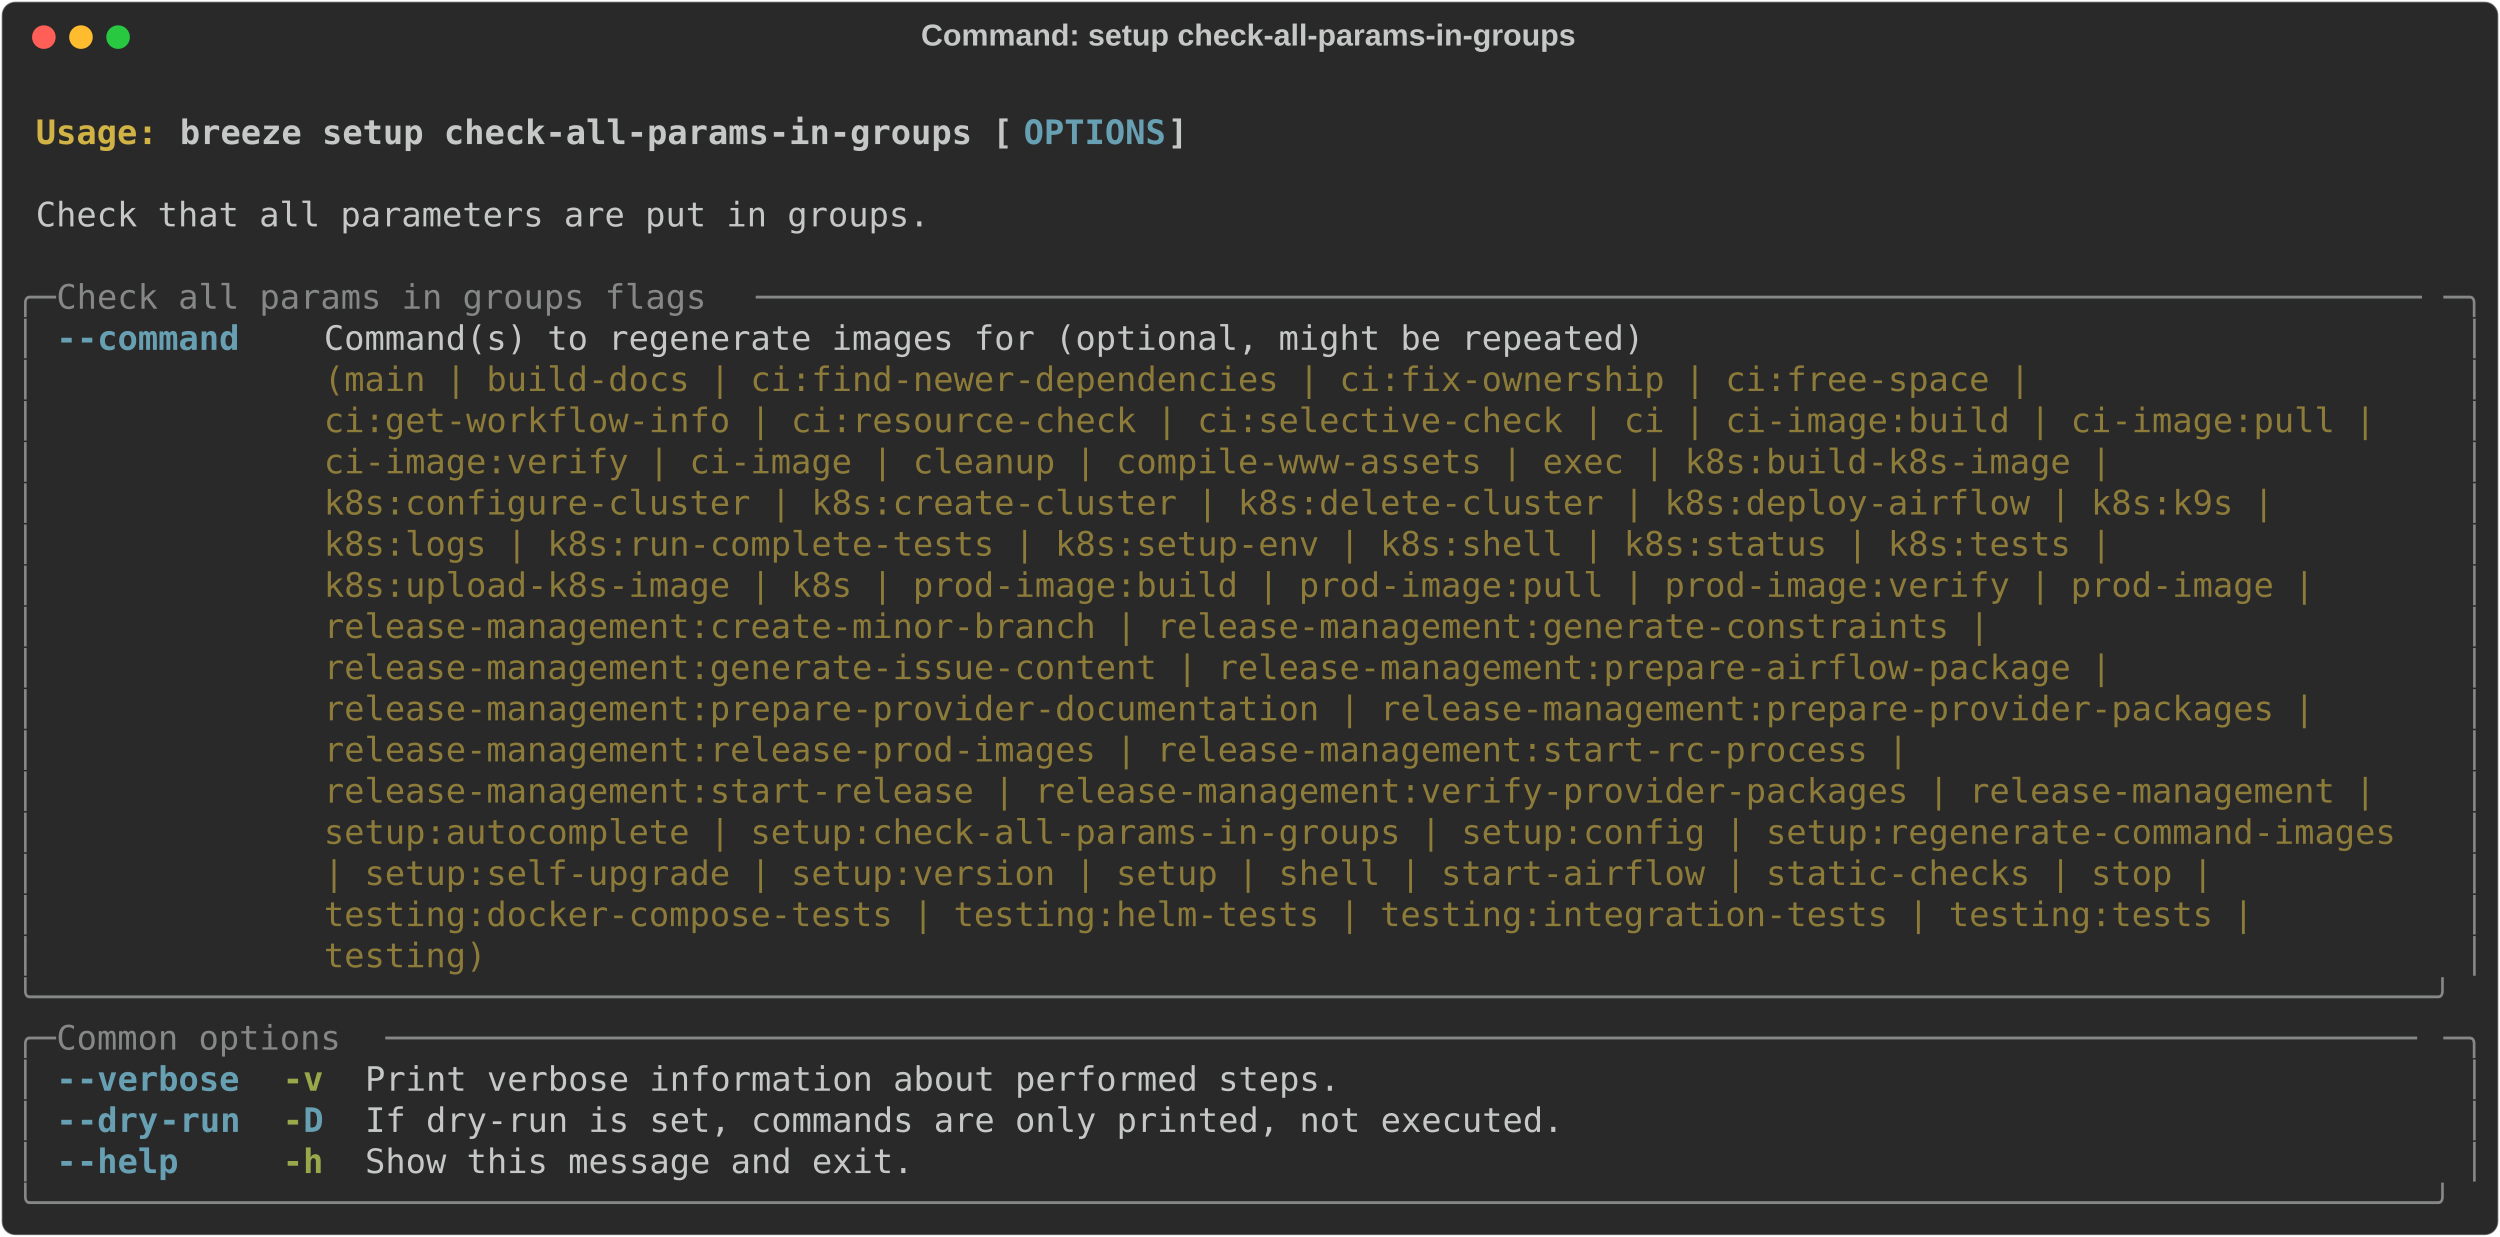
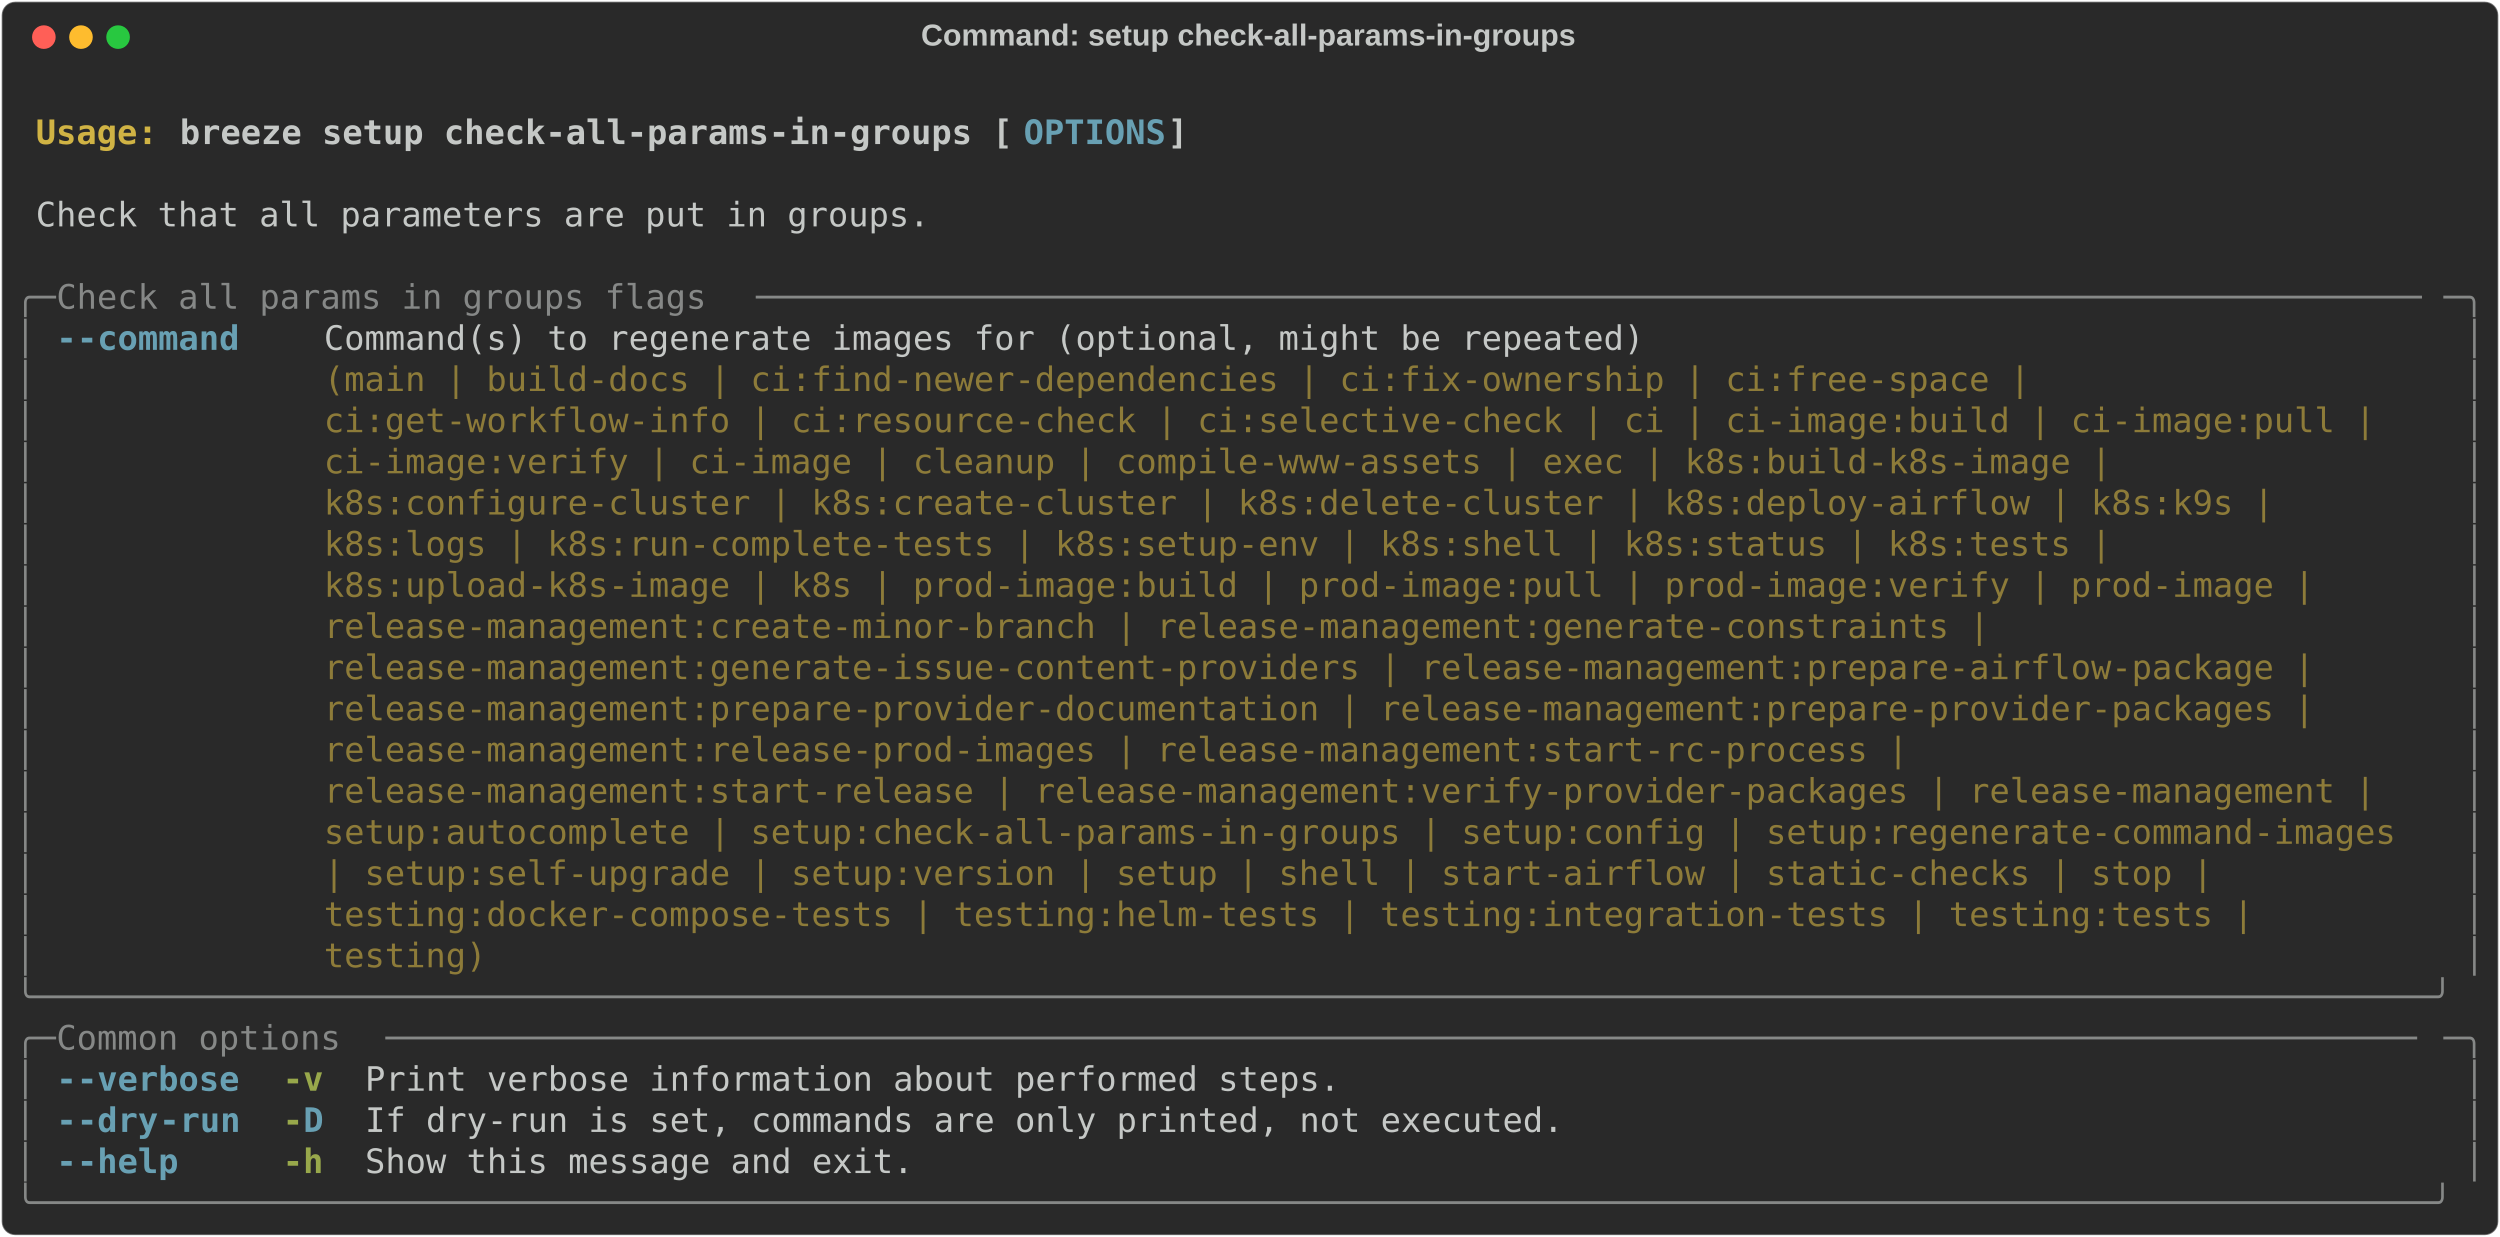
<svg xmlns="http://www.w3.org/2000/svg" class="rich-terminal" viewBox="0 0 1482 733.2">
  <style>

    @font-face {
        font-family: "Fira Code";
        src: local("FiraCode-Regular"),
                url("https://cdnjs.cloudflare.com/ajax/libs/firacode/6.2.0/woff2/FiraCode-Regular.woff2") format("woff2"),
                url("https://cdnjs.cloudflare.com/ajax/libs/firacode/6.2.0/woff/FiraCode-Regular.woff") format("woff");
        font-style: normal;
        font-weight: 400;
    }
    @font-face {
        font-family: "Fira Code";
        src: local("FiraCode-Bold"),
                url("https://cdnjs.cloudflare.com/ajax/libs/firacode/6.2.0/woff2/FiraCode-Bold.woff2") format("woff2"),
                url("https://cdnjs.cloudflare.com/ajax/libs/firacode/6.2.0/woff/FiraCode-Bold.woff") format("woff");
        font-style: bold;
        font-weight: 700;
    }

    .breeze-setup-check-all-params-in-groups-matrix {
        font-family: Fira Code, monospace;
        font-size: 20px;
        line-height: 24.4px;
        font-variant-east-asian: full-width;
    }

    .breeze-setup-check-all-params-in-groups-title {
        font-size: 18px;
        font-weight: bold;
        font-family: arial;
    }

    .breeze-setup-check-all-params-in-groups-r1 { fill: #c5c8c6;font-weight: bold }
.breeze-setup-check-all-params-in-groups-r2 { fill: #c5c8c6 }
.breeze-setup-check-all-params-in-groups-r3 { fill: #d0b344;font-weight: bold }
.breeze-setup-check-all-params-in-groups-r4 { fill: #68a0b3;font-weight: bold }
.breeze-setup-check-all-params-in-groups-r5 { fill: #868887 }
.breeze-setup-check-all-params-in-groups-r6 { fill: #8d7b39 }
.breeze-setup-check-all-params-in-groups-r7 { fill: #98a84b;font-weight: bold }
    </style>
  <defs>
    <clipPath id="breeze-setup-check-all-params-in-groups-clip-terminal">
      <rect x="0" y="0" width="1463.0" height="682.2" />
    </clipPath>
    <clipPath id="breeze-setup-check-all-params-in-groups-line-0">
      <rect x="0" y="1.5" width="1464" height="24.65" />
    </clipPath>
    <clipPath id="breeze-setup-check-all-params-in-groups-line-1">
      <rect x="0" y="25.9" width="1464" height="24.65" />
    </clipPath>
    <clipPath id="breeze-setup-check-all-params-in-groups-line-2">
      <rect x="0" y="50.3" width="1464" height="24.65" />
    </clipPath>
    <clipPath id="breeze-setup-check-all-params-in-groups-line-3">
      <rect x="0" y="74.7" width="1464" height="24.65" />
    </clipPath>
    <clipPath id="breeze-setup-check-all-params-in-groups-line-4">
      <rect x="0" y="99.1" width="1464" height="24.65" />
    </clipPath>
    <clipPath id="breeze-setup-check-all-params-in-groups-line-5">
      <rect x="0" y="123.5" width="1464" height="24.65" />
    </clipPath>
    <clipPath id="breeze-setup-check-all-params-in-groups-line-6">
      <rect x="0" y="147.9" width="1464" height="24.65" />
    </clipPath>
    <clipPath id="breeze-setup-check-all-params-in-groups-line-7">
      <rect x="0" y="172.3" width="1464" height="24.65" />
    </clipPath>
    <clipPath id="breeze-setup-check-all-params-in-groups-line-8">
      <rect x="0" y="196.7" width="1464" height="24.65" />
    </clipPath>
    <clipPath id="breeze-setup-check-all-params-in-groups-line-9">
      <rect x="0" y="221.1" width="1464" height="24.65" />
    </clipPath>
    <clipPath id="breeze-setup-check-all-params-in-groups-line-10">
      <rect x="0" y="245.5" width="1464" height="24.65" />
    </clipPath>
    <clipPath id="breeze-setup-check-all-params-in-groups-line-11">
      <rect x="0" y="269.9" width="1464" height="24.65" />
    </clipPath>
    <clipPath id="breeze-setup-check-all-params-in-groups-line-12">
      <rect x="0" y="294.3" width="1464" height="24.65" />
    </clipPath>
    <clipPath id="breeze-setup-check-all-params-in-groups-line-13">
      <rect x="0" y="318.7" width="1464" height="24.65" />
    </clipPath>
    <clipPath id="breeze-setup-check-all-params-in-groups-line-14">
      <rect x="0" y="343.1" width="1464" height="24.65" />
    </clipPath>
    <clipPath id="breeze-setup-check-all-params-in-groups-line-15">
      <rect x="0" y="367.5" width="1464" height="24.65" />
    </clipPath>
    <clipPath id="breeze-setup-check-all-params-in-groups-line-16">
      <rect x="0" y="391.9" width="1464" height="24.65" />
    </clipPath>
    <clipPath id="breeze-setup-check-all-params-in-groups-line-17">
      <rect x="0" y="416.3" width="1464" height="24.65" />
    </clipPath>
    <clipPath id="breeze-setup-check-all-params-in-groups-line-18">
      <rect x="0" y="440.7" width="1464" height="24.65" />
    </clipPath>
    <clipPath id="breeze-setup-check-all-params-in-groups-line-19">
      <rect x="0" y="465.1" width="1464" height="24.65" />
    </clipPath>
    <clipPath id="breeze-setup-check-all-params-in-groups-line-20">
      <rect x="0" y="489.5" width="1464" height="24.65" />
    </clipPath>
    <clipPath id="breeze-setup-check-all-params-in-groups-line-21">
      <rect x="0" y="513.9" width="1464" height="24.65" />
    </clipPath>
    <clipPath id="breeze-setup-check-all-params-in-groups-line-22">
      <rect x="0" y="538.3" width="1464" height="24.65" />
    </clipPath>
    <clipPath id="breeze-setup-check-all-params-in-groups-line-23">
      <rect x="0" y="562.7" width="1464" height="24.65" />
    </clipPath>
    <clipPath id="breeze-setup-check-all-params-in-groups-line-24">
      <rect x="0" y="587.1" width="1464" height="24.65" />
    </clipPath>
    <clipPath id="breeze-setup-check-all-params-in-groups-line-25">
      <rect x="0" y="611.5" width="1464" height="24.65" />
    </clipPath>
    <clipPath id="breeze-setup-check-all-params-in-groups-line-26">
      <rect x="0" y="635.9" width="1464" height="24.65" />
    </clipPath>
  </defs>
  <rect fill="#292929" stroke="rgba(255,255,255,0.35)" stroke-width="1" x="1" y="1" width="1480" height="731.2" rx="8" />
  <text class="breeze-setup-check-all-params-in-groups-title" fill="#c5c8c6" text-anchor="middle" x="740" y="27">Command: setup check-all-params-in-groups</text>
  <g transform="translate(26,22)">
    <circle cx="0" cy="0" r="7" fill="#ff5f57" />
    <circle cx="22" cy="0" r="7" fill="#febc2e" />
    <circle cx="44" cy="0" r="7" fill="#28c840" />
  </g>
  <g transform="translate(9, 41)" clip-path="url(#breeze-setup-check-all-params-in-groups-clip-terminal)">
    <g class="breeze-setup-check-all-params-in-groups-matrix">
      <text class="breeze-setup-check-all-params-in-groups-r2" x="1464" y="20" textLength="12.2" clip-path="url(#breeze-setup-check-all-params-in-groups-line-0)">
</text>
      <text class="breeze-setup-check-all-params-in-groups-r3" x="12.2" y="44.4" textLength="85.4" clip-path="url(#breeze-setup-check-all-params-in-groups-line-1)">Usage: </text>
      <text class="breeze-setup-check-all-params-in-groups-r1" x="97.6" y="44.4" textLength="500.2" clip-path="url(#breeze-setup-check-all-params-in-groups-line-1)">breeze setup check-all-params-in-groups [</text>
      <text class="breeze-setup-check-all-params-in-groups-r4" x="597.8" y="44.4" textLength="85.4" clip-path="url(#breeze-setup-check-all-params-in-groups-line-1)">OPTIONS</text>
      <text class="breeze-setup-check-all-params-in-groups-r1" x="683.2" y="44.4" textLength="12.2" clip-path="url(#breeze-setup-check-all-params-in-groups-line-1)">]</text>
      <text class="breeze-setup-check-all-params-in-groups-r2" x="1464" y="44.4" textLength="12.2" clip-path="url(#breeze-setup-check-all-params-in-groups-line-1)">
</text>
      <text class="breeze-setup-check-all-params-in-groups-r2" x="1464" y="68.8" textLength="12.2" clip-path="url(#breeze-setup-check-all-params-in-groups-line-2)">
</text>
      <text class="breeze-setup-check-all-params-in-groups-r2" x="12.2" y="93.2" textLength="536.8" clip-path="url(#breeze-setup-check-all-params-in-groups-line-3)">Check that all parameters are put in groups.</text>
      <text class="breeze-setup-check-all-params-in-groups-r2" x="1464" y="93.2" textLength="12.2" clip-path="url(#breeze-setup-check-all-params-in-groups-line-3)">
</text>
      <text class="breeze-setup-check-all-params-in-groups-r2" x="1464" y="117.6" textLength="12.2" clip-path="url(#breeze-setup-check-all-params-in-groups-line-4)">
</text>
      <text class="breeze-setup-check-all-params-in-groups-r5" x="0" y="142" textLength="24.4" clip-path="url(#breeze-setup-check-all-params-in-groups-line-5)">╭─</text>
      <text class="breeze-setup-check-all-params-in-groups-r5" x="24.4" y="142" textLength="414.8" clip-path="url(#breeze-setup-check-all-params-in-groups-line-5)"> Check all params in groups flags </text>
      <text class="breeze-setup-check-all-params-in-groups-r5" x="439.2" y="142" textLength="1000.4" clip-path="url(#breeze-setup-check-all-params-in-groups-line-5)">──────────────────────────────────────────────────────────────────────────────────</text>
      <text class="breeze-setup-check-all-params-in-groups-r5" x="1439.6" y="142" textLength="24.4" clip-path="url(#breeze-setup-check-all-params-in-groups-line-5)">─╮</text>
      <text class="breeze-setup-check-all-params-in-groups-r2" x="1464" y="142" textLength="12.2" clip-path="url(#breeze-setup-check-all-params-in-groups-line-5)">
</text>
      <text class="breeze-setup-check-all-params-in-groups-r5" x="0" y="166.4" textLength="12.2" clip-path="url(#breeze-setup-check-all-params-in-groups-line-6)">│</text>
      <text class="breeze-setup-check-all-params-in-groups-r4" x="24.4" y="166.4" textLength="12.2" clip-path="url(#breeze-setup-check-all-params-in-groups-line-6)">-</text>
      <text class="breeze-setup-check-all-params-in-groups-r4" x="36.6" y="166.4" textLength="97.6" clip-path="url(#breeze-setup-check-all-params-in-groups-line-6)">-command</text>
      <text class="breeze-setup-check-all-params-in-groups-r2" x="183" y="166.4" textLength="1256.6" clip-path="url(#breeze-setup-check-all-params-in-groups-line-6)">Command(s) to regenerate images for (optional, might be repeated)                                      </text>
      <text class="breeze-setup-check-all-params-in-groups-r5" x="1451.8" y="166.4" textLength="12.2" clip-path="url(#breeze-setup-check-all-params-in-groups-line-6)">│</text>
      <text class="breeze-setup-check-all-params-in-groups-r2" x="1464" y="166.4" textLength="12.2" clip-path="url(#breeze-setup-check-all-params-in-groups-line-6)">
</text>
      <text class="breeze-setup-check-all-params-in-groups-r5" x="0" y="190.8" textLength="12.2" clip-path="url(#breeze-setup-check-all-params-in-groups-line-7)">│</text>
      <text class="breeze-setup-check-all-params-in-groups-r6" x="183" y="190.8" textLength="1256.6" clip-path="url(#breeze-setup-check-all-params-in-groups-line-7)">(main | build-docs | ci:find-newer-dependencies | ci:fix-ownership | ci:free-space |                   </text>
      <text class="breeze-setup-check-all-params-in-groups-r5" x="1451.8" y="190.8" textLength="12.2" clip-path="url(#breeze-setup-check-all-params-in-groups-line-7)">│</text>
      <text class="breeze-setup-check-all-params-in-groups-r2" x="1464" y="190.8" textLength="12.2" clip-path="url(#breeze-setup-check-all-params-in-groups-line-7)">
</text>
      <text class="breeze-setup-check-all-params-in-groups-r5" x="0" y="215.2" textLength="12.2" clip-path="url(#breeze-setup-check-all-params-in-groups-line-8)">│</text>
      <text class="breeze-setup-check-all-params-in-groups-r6" x="183" y="215.2" textLength="1256.6" clip-path="url(#breeze-setup-check-all-params-in-groups-line-8)">ci:get-workflow-info | ci:resource-check | ci:selective-check | ci | ci-image:build | ci-image:pull |  </text>
      <text class="breeze-setup-check-all-params-in-groups-r5" x="1451.8" y="215.2" textLength="12.2" clip-path="url(#breeze-setup-check-all-params-in-groups-line-8)">│</text>
      <text class="breeze-setup-check-all-params-in-groups-r2" x="1464" y="215.2" textLength="12.2" clip-path="url(#breeze-setup-check-all-params-in-groups-line-8)">
</text>
      <text class="breeze-setup-check-all-params-in-groups-r5" x="0" y="239.6" textLength="12.2" clip-path="url(#breeze-setup-check-all-params-in-groups-line-9)">│</text>
      <text class="breeze-setup-check-all-params-in-groups-r6" x="183" y="239.6" textLength="1256.6" clip-path="url(#breeze-setup-check-all-params-in-groups-line-9)">ci-image:verify | ci-image | cleanup | compile-www-assets | exec | k8s:build-k8s-image |               </text>
      <text class="breeze-setup-check-all-params-in-groups-r5" x="1451.8" y="239.6" textLength="12.2" clip-path="url(#breeze-setup-check-all-params-in-groups-line-9)">│</text>
      <text class="breeze-setup-check-all-params-in-groups-r2" x="1464" y="239.6" textLength="12.2" clip-path="url(#breeze-setup-check-all-params-in-groups-line-9)">
</text>
      <text class="breeze-setup-check-all-params-in-groups-r5" x="0" y="264" textLength="12.2" clip-path="url(#breeze-setup-check-all-params-in-groups-line-10)">│</text>
      <text class="breeze-setup-check-all-params-in-groups-r6" x="183" y="264" textLength="1256.6" clip-path="url(#breeze-setup-check-all-params-in-groups-line-10)">k8s:configure-cluster | k8s:create-cluster | k8s:delete-cluster | k8s:deploy-airflow | k8s:k9s |       </text>
      <text class="breeze-setup-check-all-params-in-groups-r5" x="1451.8" y="264" textLength="12.2" clip-path="url(#breeze-setup-check-all-params-in-groups-line-10)">│</text>
      <text class="breeze-setup-check-all-params-in-groups-r2" x="1464" y="264" textLength="12.2" clip-path="url(#breeze-setup-check-all-params-in-groups-line-10)">
</text>
      <text class="breeze-setup-check-all-params-in-groups-r5" x="0" y="288.4" textLength="12.2" clip-path="url(#breeze-setup-check-all-params-in-groups-line-11)">│</text>
      <text class="breeze-setup-check-all-params-in-groups-r6" x="183" y="288.4" textLength="1256.6" clip-path="url(#breeze-setup-check-all-params-in-groups-line-11)">k8s:logs | k8s:run-complete-tests | k8s:setup-env | k8s:shell | k8s:status | k8s:tests |               </text>
      <text class="breeze-setup-check-all-params-in-groups-r5" x="1451.8" y="288.4" textLength="12.2" clip-path="url(#breeze-setup-check-all-params-in-groups-line-11)">│</text>
      <text class="breeze-setup-check-all-params-in-groups-r2" x="1464" y="288.4" textLength="12.2" clip-path="url(#breeze-setup-check-all-params-in-groups-line-11)">
</text>
      <text class="breeze-setup-check-all-params-in-groups-r5" x="0" y="312.8" textLength="12.2" clip-path="url(#breeze-setup-check-all-params-in-groups-line-12)">│</text>
      <text class="breeze-setup-check-all-params-in-groups-r6" x="183" y="312.8" textLength="1256.6" clip-path="url(#breeze-setup-check-all-params-in-groups-line-12)">k8s:upload-k8s-image | k8s | prod-image:build | prod-image:pull | prod-image:verify | prod-image |     </text>
      <text class="breeze-setup-check-all-params-in-groups-r5" x="1451.8" y="312.8" textLength="12.2" clip-path="url(#breeze-setup-check-all-params-in-groups-line-12)">│</text>
      <text class="breeze-setup-check-all-params-in-groups-r2" x="1464" y="312.8" textLength="12.2" clip-path="url(#breeze-setup-check-all-params-in-groups-line-12)">
</text>
      <text class="breeze-setup-check-all-params-in-groups-r5" x="0" y="337.2" textLength="12.2" clip-path="url(#breeze-setup-check-all-params-in-groups-line-13)">│</text>
      <text class="breeze-setup-check-all-params-in-groups-r6" x="183" y="337.2" textLength="1256.6" clip-path="url(#breeze-setup-check-all-params-in-groups-line-13)">release-management:create-minor-branch | release-management:generate-constraints |                     </text>
      <text class="breeze-setup-check-all-params-in-groups-r5" x="1451.8" y="337.2" textLength="12.2" clip-path="url(#breeze-setup-check-all-params-in-groups-line-13)">│</text>
      <text class="breeze-setup-check-all-params-in-groups-r2" x="1464" y="337.2" textLength="12.2" clip-path="url(#breeze-setup-check-all-params-in-groups-line-13)">
</text>
      <text class="breeze-setup-check-all-params-in-groups-r5" x="0" y="361.6" textLength="12.2" clip-path="url(#breeze-setup-check-all-params-in-groups-line-14)">│</text>
-       <text class="breeze-setup-check-all-params-in-groups-r6" x="183" y="361.6" textLength="1256.6" clip-path="url(#breeze-setup-check-all-params-in-groups-line-14)">release-management:generate-issue-content | release-management:prepare-airflow-package |               </text>
+       <text class="breeze-setup-check-all-params-in-groups-r6" x="183" y="361.6" textLength="1256.6" clip-path="url(#breeze-setup-check-all-params-in-groups-line-14)">release-management:generate-issue-content-providers | release-management:prepare-airflow-package |     </text>
      <text class="breeze-setup-check-all-params-in-groups-r5" x="1451.8" y="361.6" textLength="12.2" clip-path="url(#breeze-setup-check-all-params-in-groups-line-14)">│</text>
      <text class="breeze-setup-check-all-params-in-groups-r2" x="1464" y="361.6" textLength="12.2" clip-path="url(#breeze-setup-check-all-params-in-groups-line-14)">
</text>
      <text class="breeze-setup-check-all-params-in-groups-r5" x="0" y="386" textLength="12.2" clip-path="url(#breeze-setup-check-all-params-in-groups-line-15)">│</text>
      <text class="breeze-setup-check-all-params-in-groups-r6" x="183" y="386" textLength="1256.6" clip-path="url(#breeze-setup-check-all-params-in-groups-line-15)">release-management:prepare-provider-documentation | release-management:prepare-provider-packages |     </text>
      <text class="breeze-setup-check-all-params-in-groups-r5" x="1451.8" y="386" textLength="12.2" clip-path="url(#breeze-setup-check-all-params-in-groups-line-15)">│</text>
      <text class="breeze-setup-check-all-params-in-groups-r2" x="1464" y="386" textLength="12.2" clip-path="url(#breeze-setup-check-all-params-in-groups-line-15)">
</text>
      <text class="breeze-setup-check-all-params-in-groups-r5" x="0" y="410.4" textLength="12.2" clip-path="url(#breeze-setup-check-all-params-in-groups-line-16)">│</text>
      <text class="breeze-setup-check-all-params-in-groups-r6" x="183" y="410.4" textLength="1256.6" clip-path="url(#breeze-setup-check-all-params-in-groups-line-16)">release-management:release-prod-images | release-management:start-rc-process |                         </text>
      <text class="breeze-setup-check-all-params-in-groups-r5" x="1451.8" y="410.4" textLength="12.2" clip-path="url(#breeze-setup-check-all-params-in-groups-line-16)">│</text>
      <text class="breeze-setup-check-all-params-in-groups-r2" x="1464" y="410.4" textLength="12.2" clip-path="url(#breeze-setup-check-all-params-in-groups-line-16)">
</text>
      <text class="breeze-setup-check-all-params-in-groups-r5" x="0" y="434.8" textLength="12.2" clip-path="url(#breeze-setup-check-all-params-in-groups-line-17)">│</text>
      <text class="breeze-setup-check-all-params-in-groups-r6" x="183" y="434.8" textLength="1256.6" clip-path="url(#breeze-setup-check-all-params-in-groups-line-17)">release-management:start-release | release-management:verify-provider-packages | release-management |  </text>
      <text class="breeze-setup-check-all-params-in-groups-r5" x="1451.8" y="434.8" textLength="12.2" clip-path="url(#breeze-setup-check-all-params-in-groups-line-17)">│</text>
      <text class="breeze-setup-check-all-params-in-groups-r2" x="1464" y="434.8" textLength="12.2" clip-path="url(#breeze-setup-check-all-params-in-groups-line-17)">
</text>
      <text class="breeze-setup-check-all-params-in-groups-r5" x="0" y="459.2" textLength="12.2" clip-path="url(#breeze-setup-check-all-params-in-groups-line-18)">│</text>
      <text class="breeze-setup-check-all-params-in-groups-r6" x="183" y="459.2" textLength="1256.6" clip-path="url(#breeze-setup-check-all-params-in-groups-line-18)">setup:autocomplete | setup:check-all-params-in-groups | setup:config | setup:regenerate-command-images </text>
      <text class="breeze-setup-check-all-params-in-groups-r5" x="1451.8" y="459.2" textLength="12.2" clip-path="url(#breeze-setup-check-all-params-in-groups-line-18)">│</text>
      <text class="breeze-setup-check-all-params-in-groups-r2" x="1464" y="459.2" textLength="12.2" clip-path="url(#breeze-setup-check-all-params-in-groups-line-18)">
</text>
      <text class="breeze-setup-check-all-params-in-groups-r5" x="0" y="483.6" textLength="12.2" clip-path="url(#breeze-setup-check-all-params-in-groups-line-19)">│</text>
      <text class="breeze-setup-check-all-params-in-groups-r6" x="183" y="483.6" textLength="1256.6" clip-path="url(#breeze-setup-check-all-params-in-groups-line-19)">| setup:self-upgrade | setup:version | setup | shell | start-airflow | static-checks | stop |          </text>
      <text class="breeze-setup-check-all-params-in-groups-r5" x="1451.8" y="483.6" textLength="12.2" clip-path="url(#breeze-setup-check-all-params-in-groups-line-19)">│</text>
      <text class="breeze-setup-check-all-params-in-groups-r2" x="1464" y="483.6" textLength="12.2" clip-path="url(#breeze-setup-check-all-params-in-groups-line-19)">
</text>
      <text class="breeze-setup-check-all-params-in-groups-r5" x="0" y="508" textLength="12.2" clip-path="url(#breeze-setup-check-all-params-in-groups-line-20)">│</text>
      <text class="breeze-setup-check-all-params-in-groups-r6" x="183" y="508" textLength="1256.6" clip-path="url(#breeze-setup-check-all-params-in-groups-line-20)">testing:docker-compose-tests | testing:helm-tests | testing:integration-tests | testing:tests |        </text>
      <text class="breeze-setup-check-all-params-in-groups-r5" x="1451.8" y="508" textLength="12.2" clip-path="url(#breeze-setup-check-all-params-in-groups-line-20)">│</text>
      <text class="breeze-setup-check-all-params-in-groups-r2" x="1464" y="508" textLength="12.2" clip-path="url(#breeze-setup-check-all-params-in-groups-line-20)">
</text>
      <text class="breeze-setup-check-all-params-in-groups-r5" x="0" y="532.4" textLength="12.2" clip-path="url(#breeze-setup-check-all-params-in-groups-line-21)">│</text>
      <text class="breeze-setup-check-all-params-in-groups-r6" x="183" y="532.4" textLength="1256.6" clip-path="url(#breeze-setup-check-all-params-in-groups-line-21)">testing)                                                                                               </text>
      <text class="breeze-setup-check-all-params-in-groups-r5" x="1451.8" y="532.4" textLength="12.2" clip-path="url(#breeze-setup-check-all-params-in-groups-line-21)">│</text>
      <text class="breeze-setup-check-all-params-in-groups-r2" x="1464" y="532.4" textLength="12.2" clip-path="url(#breeze-setup-check-all-params-in-groups-line-21)">
</text>
      <text class="breeze-setup-check-all-params-in-groups-r5" x="0" y="556.8" textLength="1464" clip-path="url(#breeze-setup-check-all-params-in-groups-line-22)">╰──────────────────────────────────────────────────────────────────────────────────────────────────────────────────────╯</text>
      <text class="breeze-setup-check-all-params-in-groups-r2" x="1464" y="556.8" textLength="12.2" clip-path="url(#breeze-setup-check-all-params-in-groups-line-22)">
</text>
      <text class="breeze-setup-check-all-params-in-groups-r5" x="0" y="581.2" textLength="24.4" clip-path="url(#breeze-setup-check-all-params-in-groups-line-23)">╭─</text>
      <text class="breeze-setup-check-all-params-in-groups-r5" x="24.4" y="581.2" textLength="195.2" clip-path="url(#breeze-setup-check-all-params-in-groups-line-23)"> Common options </text>
      <text class="breeze-setup-check-all-params-in-groups-r5" x="219.6" y="581.2" textLength="1220" clip-path="url(#breeze-setup-check-all-params-in-groups-line-23)">────────────────────────────────────────────────────────────────────────────────────────────────────</text>
      <text class="breeze-setup-check-all-params-in-groups-r5" x="1439.6" y="581.2" textLength="24.4" clip-path="url(#breeze-setup-check-all-params-in-groups-line-23)">─╮</text>
      <text class="breeze-setup-check-all-params-in-groups-r2" x="1464" y="581.2" textLength="12.2" clip-path="url(#breeze-setup-check-all-params-in-groups-line-23)">
</text>
      <text class="breeze-setup-check-all-params-in-groups-r5" x="0" y="605.6" textLength="12.2" clip-path="url(#breeze-setup-check-all-params-in-groups-line-24)">│</text>
      <text class="breeze-setup-check-all-params-in-groups-r4" x="24.4" y="605.6" textLength="12.2" clip-path="url(#breeze-setup-check-all-params-in-groups-line-24)">-</text>
      <text class="breeze-setup-check-all-params-in-groups-r4" x="36.6" y="605.6" textLength="97.6" clip-path="url(#breeze-setup-check-all-params-in-groups-line-24)">-verbose</text>
      <text class="breeze-setup-check-all-params-in-groups-r7" x="158.6" y="605.6" textLength="24.4" clip-path="url(#breeze-setup-check-all-params-in-groups-line-24)">-v</text>
      <text class="breeze-setup-check-all-params-in-groups-r2" x="207.4" y="605.6" textLength="585.6" clip-path="url(#breeze-setup-check-all-params-in-groups-line-24)">Print verbose information about performed steps.</text>
      <text class="breeze-setup-check-all-params-in-groups-r5" x="1451.8" y="605.6" textLength="12.2" clip-path="url(#breeze-setup-check-all-params-in-groups-line-24)">│</text>
      <text class="breeze-setup-check-all-params-in-groups-r2" x="1464" y="605.6" textLength="12.2" clip-path="url(#breeze-setup-check-all-params-in-groups-line-24)">
</text>
      <text class="breeze-setup-check-all-params-in-groups-r5" x="0" y="630" textLength="12.2" clip-path="url(#breeze-setup-check-all-params-in-groups-line-25)">│</text>
      <text class="breeze-setup-check-all-params-in-groups-r4" x="24.4" y="630" textLength="12.2" clip-path="url(#breeze-setup-check-all-params-in-groups-line-25)">-</text>
      <text class="breeze-setup-check-all-params-in-groups-r4" x="36.6" y="630" textLength="48.8" clip-path="url(#breeze-setup-check-all-params-in-groups-line-25)">-dry</text>
      <text class="breeze-setup-check-all-params-in-groups-r4" x="85.4" y="630" textLength="48.8" clip-path="url(#breeze-setup-check-all-params-in-groups-line-25)">-run</text>
      <text class="breeze-setup-check-all-params-in-groups-r7" x="158.6" y="630" textLength="12.2" clip-path="url(#breeze-setup-check-all-params-in-groups-line-25)">-</text>
      <text class="breeze-setup-check-all-params-in-groups-r4" x="170.8" y="630" textLength="12.2" clip-path="url(#breeze-setup-check-all-params-in-groups-line-25)">D</text>
      <text class="breeze-setup-check-all-params-in-groups-r2" x="207.4" y="630" textLength="719.8" clip-path="url(#breeze-setup-check-all-params-in-groups-line-25)">If dry-run is set, commands are only printed, not executed.</text>
      <text class="breeze-setup-check-all-params-in-groups-r5" x="1451.8" y="630" textLength="12.2" clip-path="url(#breeze-setup-check-all-params-in-groups-line-25)">│</text>
      <text class="breeze-setup-check-all-params-in-groups-r2" x="1464" y="630" textLength="12.2" clip-path="url(#breeze-setup-check-all-params-in-groups-line-25)">
</text>
      <text class="breeze-setup-check-all-params-in-groups-r5" x="0" y="654.4" textLength="12.2" clip-path="url(#breeze-setup-check-all-params-in-groups-line-26)">│</text>
      <text class="breeze-setup-check-all-params-in-groups-r4" x="24.4" y="654.4" textLength="12.2" clip-path="url(#breeze-setup-check-all-params-in-groups-line-26)">-</text>
      <text class="breeze-setup-check-all-params-in-groups-r4" x="36.6" y="654.4" textLength="61" clip-path="url(#breeze-setup-check-all-params-in-groups-line-26)">-help</text>
      <text class="breeze-setup-check-all-params-in-groups-r7" x="158.6" y="654.4" textLength="24.4" clip-path="url(#breeze-setup-check-all-params-in-groups-line-26)">-h</text>
      <text class="breeze-setup-check-all-params-in-groups-r2" x="207.4" y="654.4" textLength="329.4" clip-path="url(#breeze-setup-check-all-params-in-groups-line-26)">Show this message and exit.</text>
      <text class="breeze-setup-check-all-params-in-groups-r5" x="1451.8" y="654.4" textLength="12.2" clip-path="url(#breeze-setup-check-all-params-in-groups-line-26)">│</text>
      <text class="breeze-setup-check-all-params-in-groups-r2" x="1464" y="654.4" textLength="12.2" clip-path="url(#breeze-setup-check-all-params-in-groups-line-26)">
</text>
      <text class="breeze-setup-check-all-params-in-groups-r5" x="0" y="678.8" textLength="1464" clip-path="url(#breeze-setup-check-all-params-in-groups-line-27)">╰──────────────────────────────────────────────────────────────────────────────────────────────────────────────────────╯</text>
      <text class="breeze-setup-check-all-params-in-groups-r2" x="1464" y="678.8" textLength="12.2" clip-path="url(#breeze-setup-check-all-params-in-groups-line-27)">
</text>
    </g>
  </g>
</svg>
